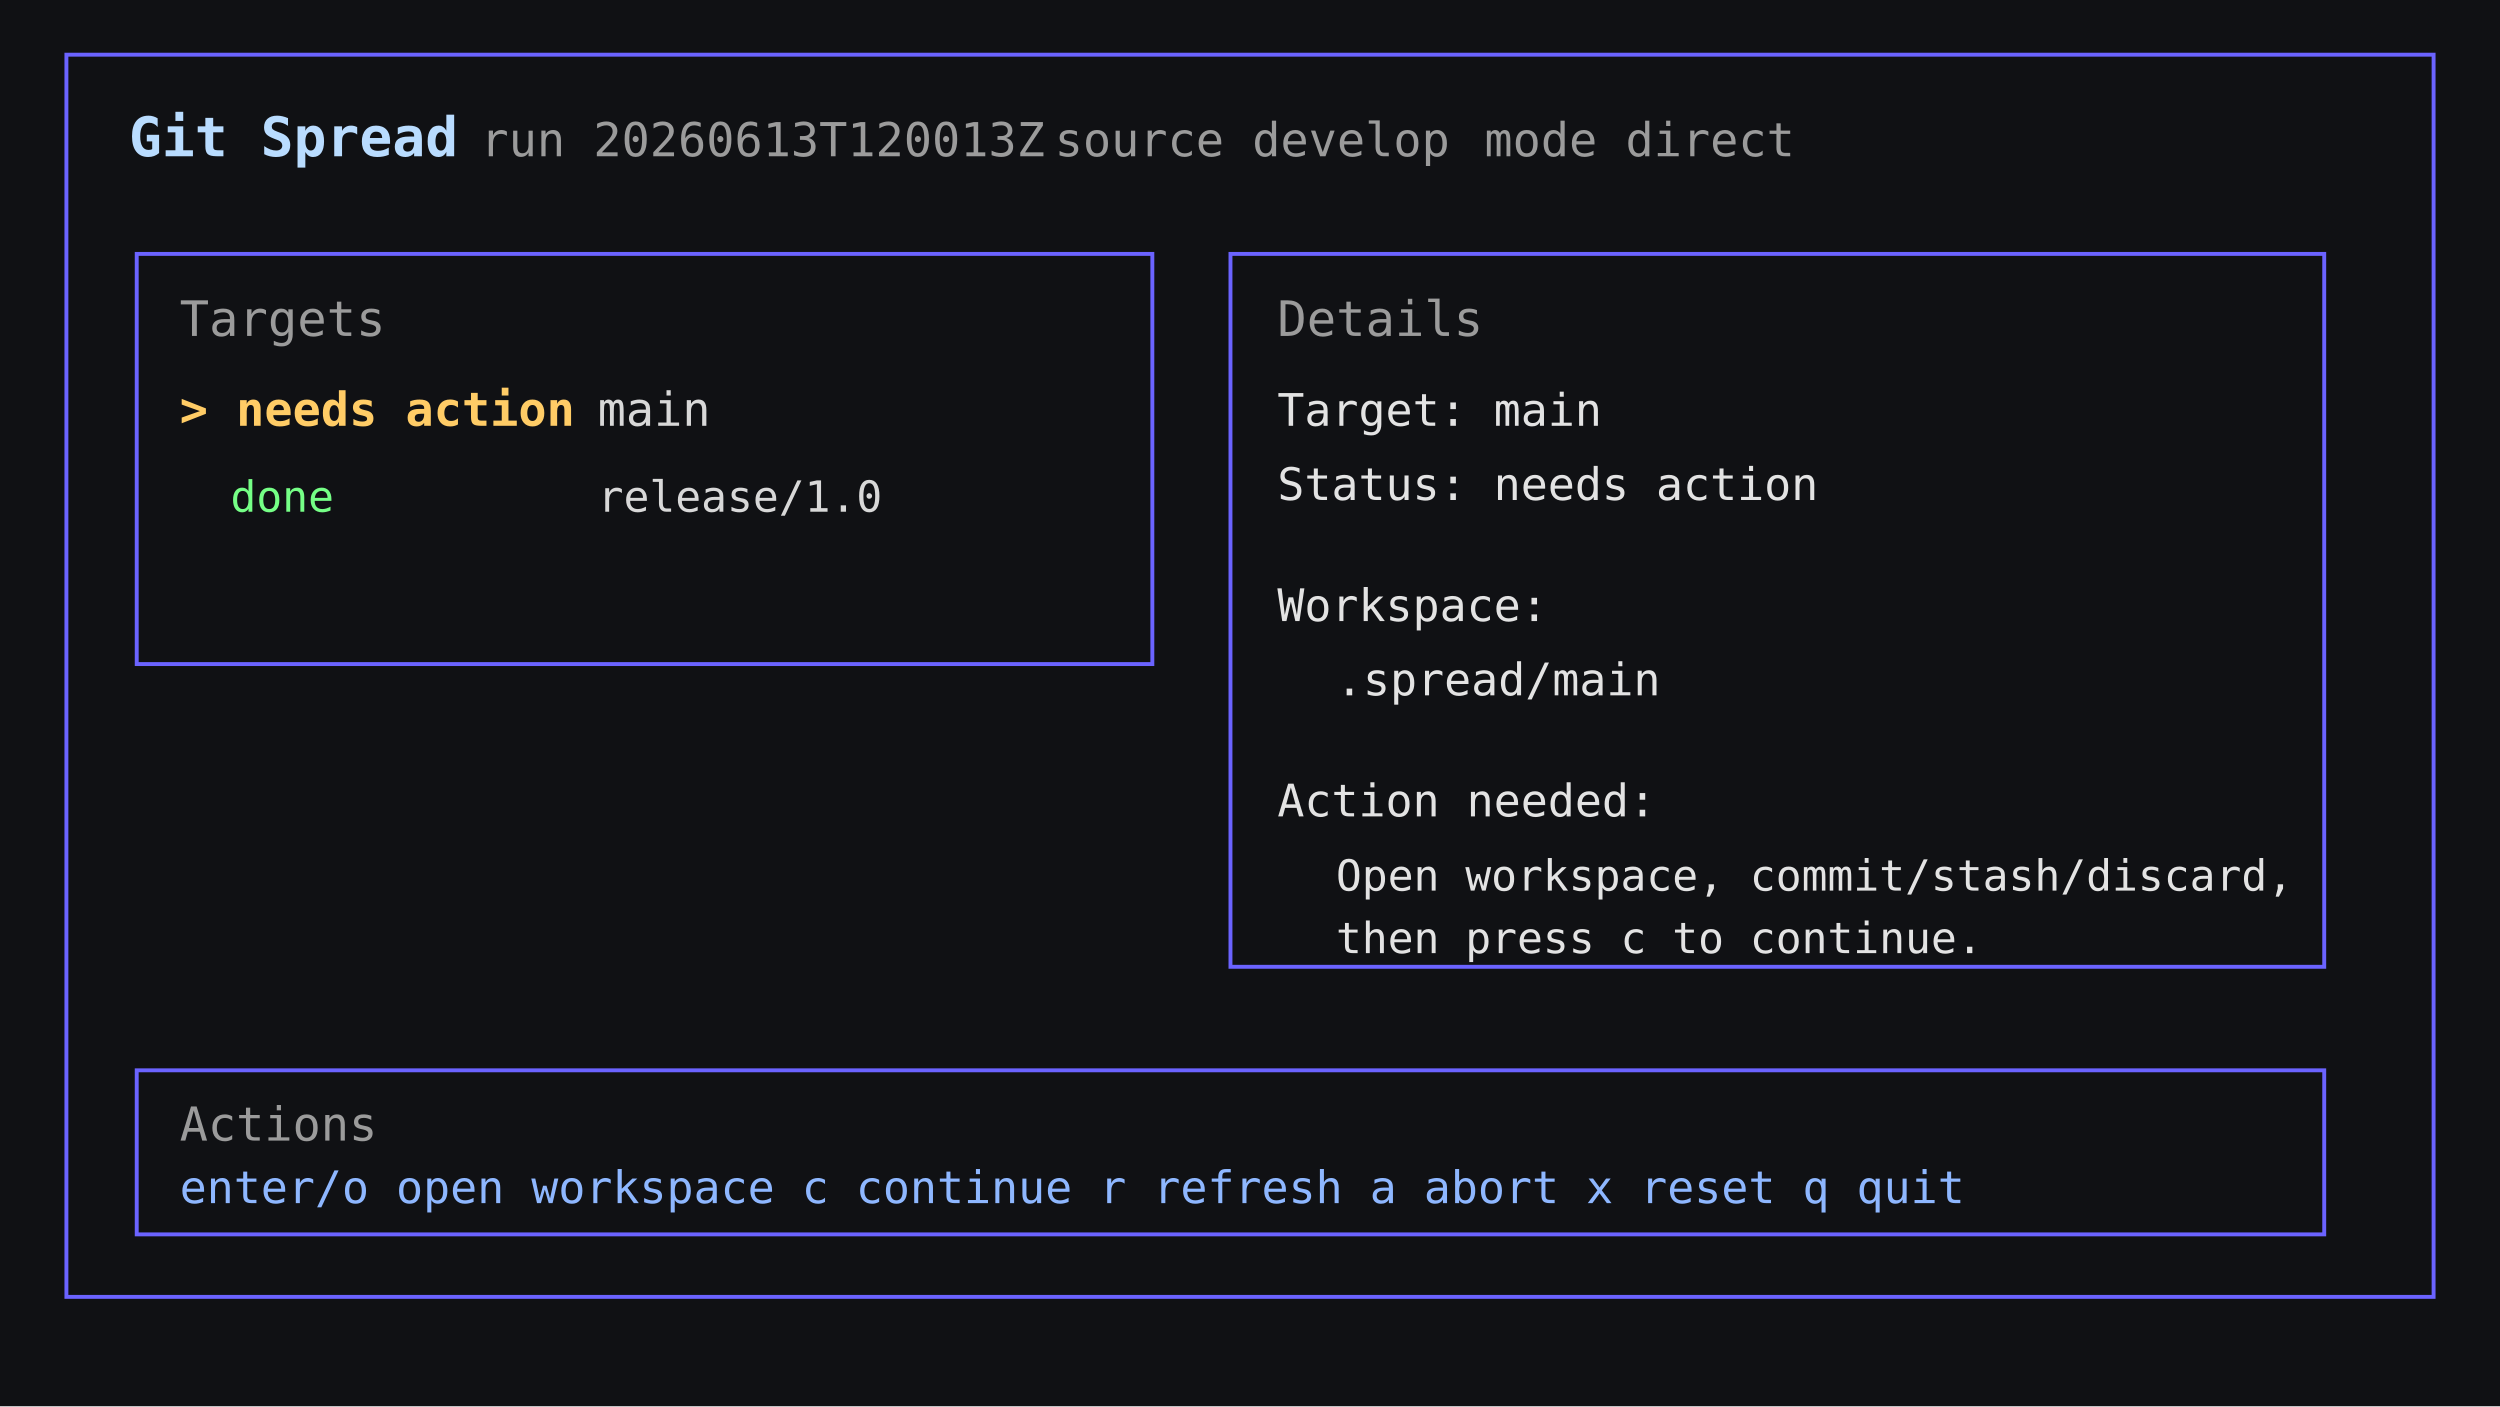
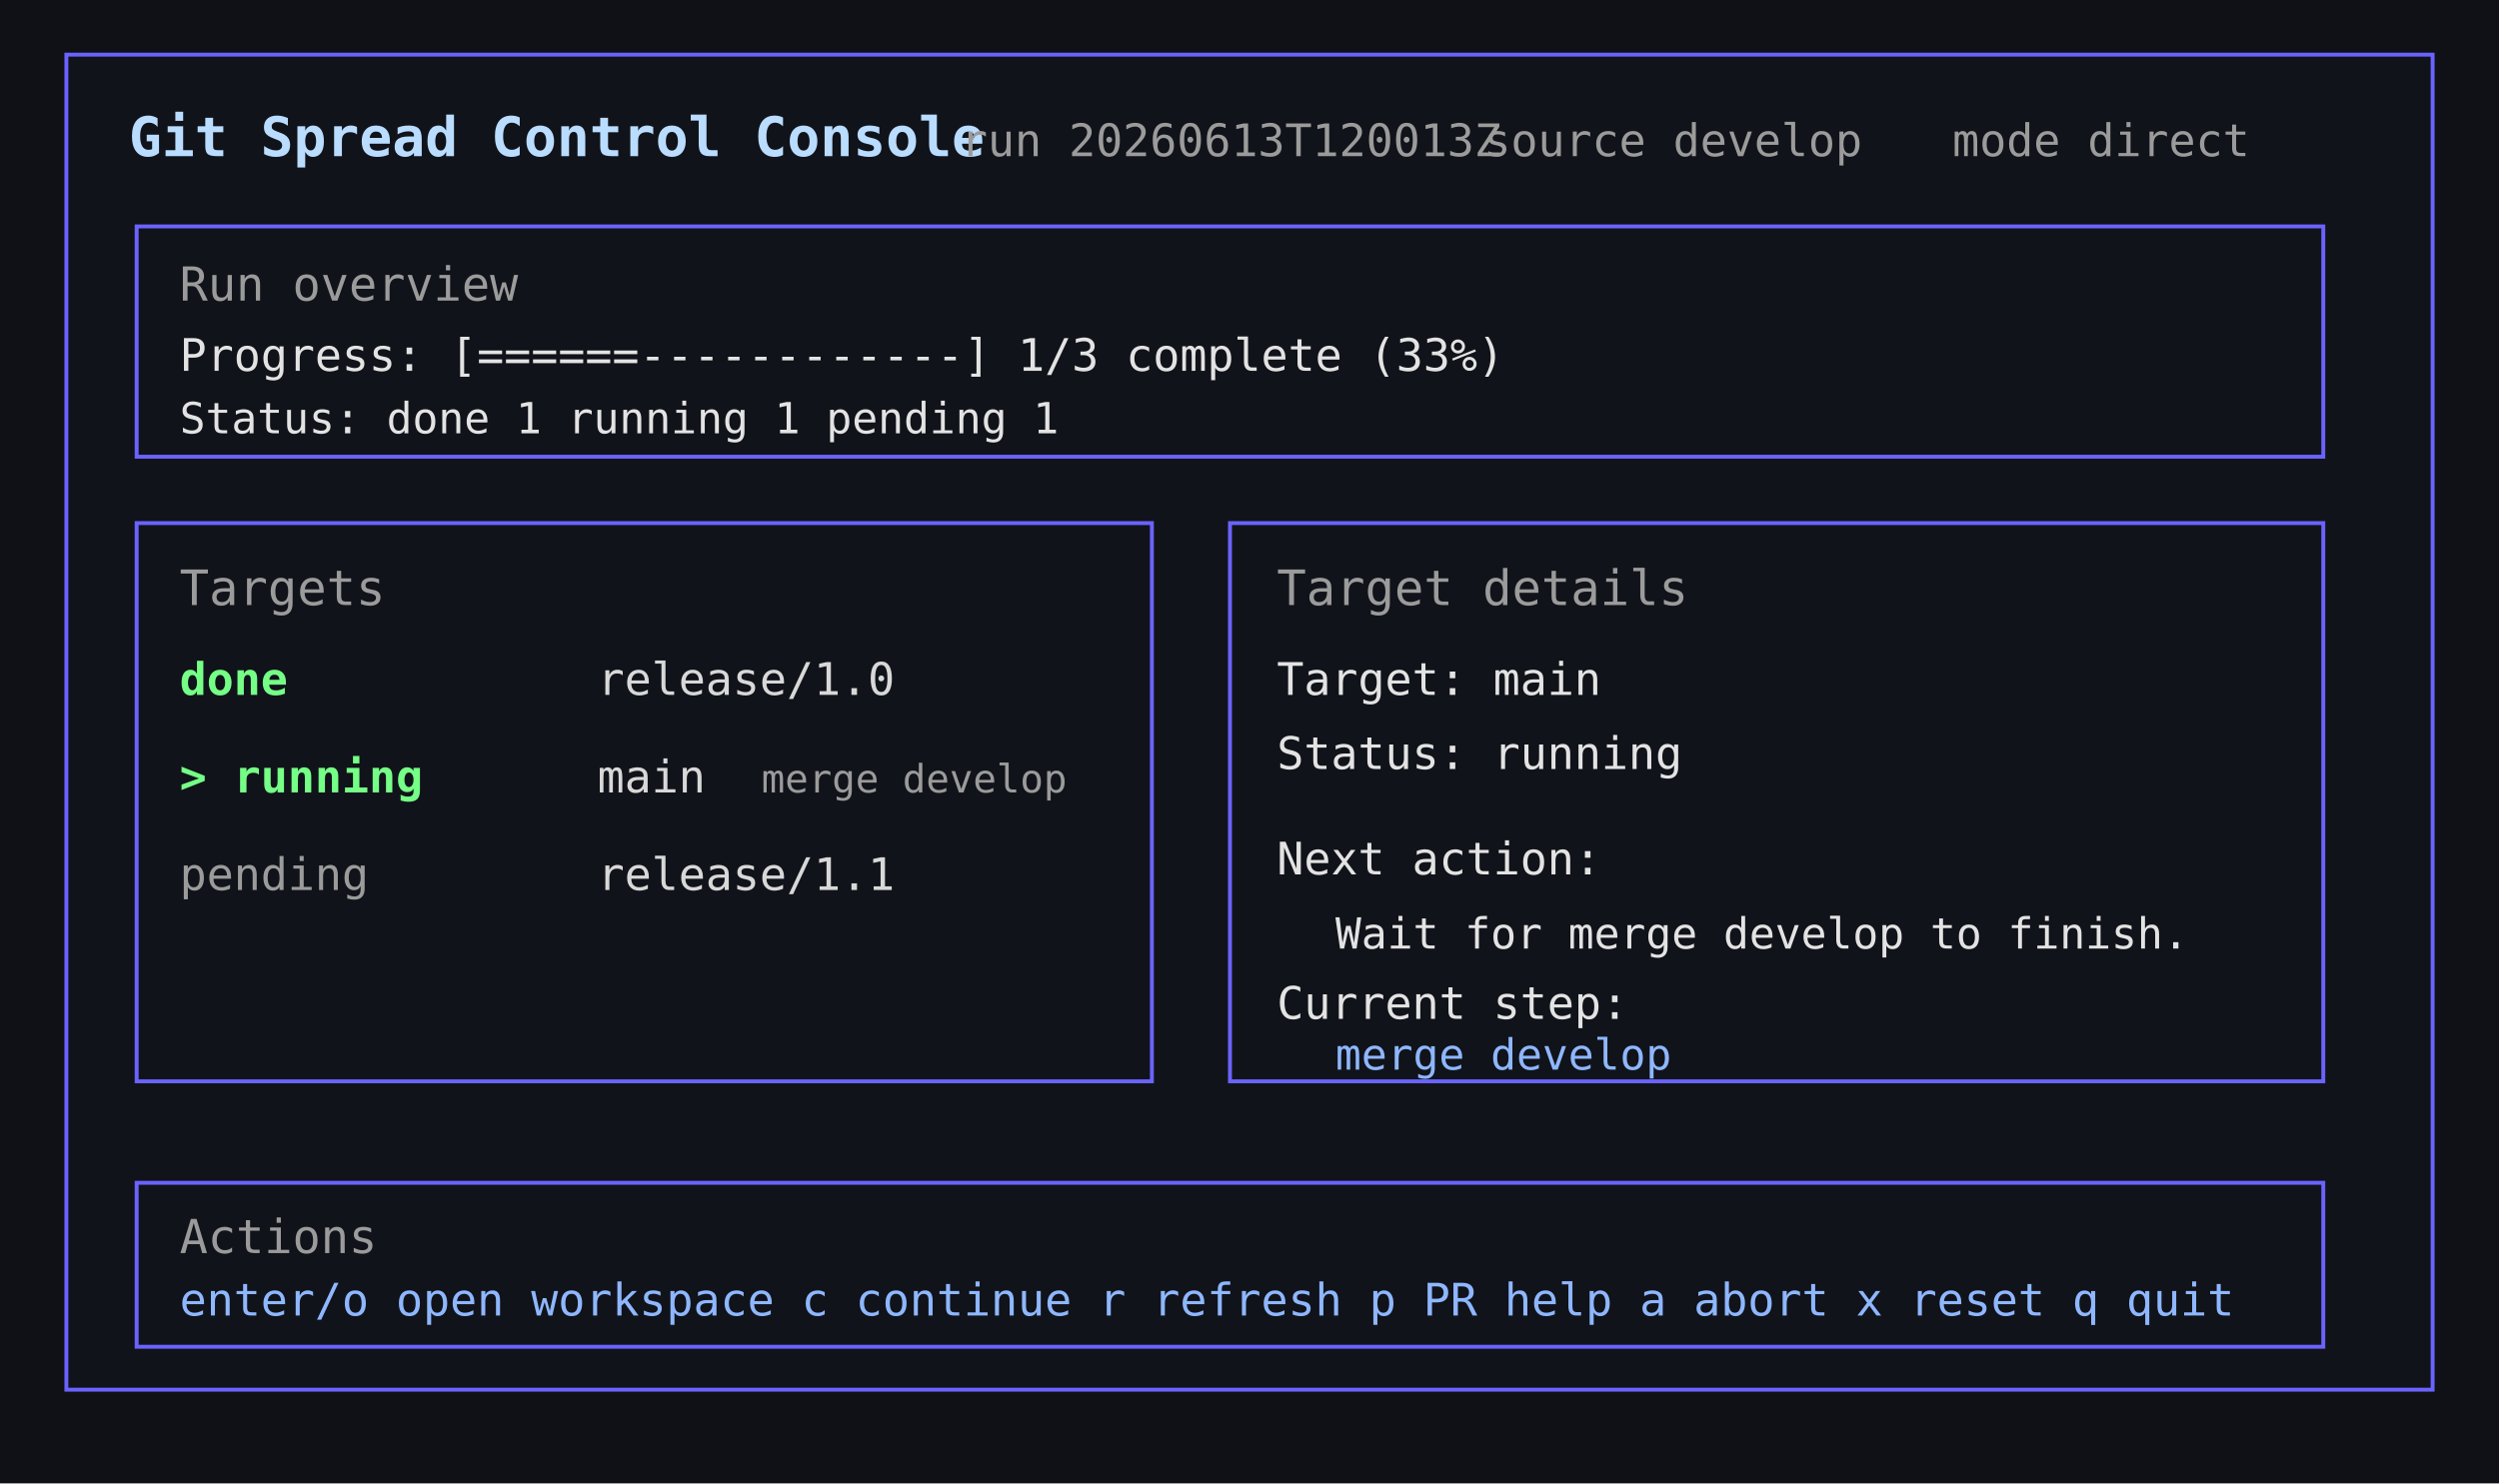
- <svg xmlns="http://www.w3.org/2000/svg" width="1280" height="720" viewBox="0 0 1280 720" role="img" aria-label="Git Spread active run TUI">
-   <rect width="1280" height="720" fill="#101114" />
-   <rect x="34" y="28" width="1212" height="636" fill="#101114" stroke="#6b63ff" stroke-width="2" />
-   <text x="66" y="80" fill="#b9dcff" font-family="SFMono-Regular, Menlo, Consolas, monospace" font-size="28" font-weight="700">Git Spread</text>
-   <text x="246" y="80" fill="#9b9b9b" font-family="SFMono-Regular, Menlo, Consolas, monospace" font-size="24">run 20260613T120013Z</text>
-   <text x="540" y="80" fill="#9b9b9b" font-family="SFMono-Regular, Menlo, Consolas, monospace" font-size="24">source develop</text>
-   <text x="760" y="80" fill="#9b9b9b" font-family="SFMono-Regular, Menlo, Consolas, monospace" font-size="24">mode direct</text>
-   <rect x="70" y="130" width="520" height="210" fill="#101114" stroke="#6b63ff" stroke-width="2" />
-   <text x="92" y="172" fill="#9b9b9b" font-family="SFMono-Regular, Menlo, Consolas, monospace" font-size="25">Targets</text>
-   <text x="92" y="218" fill="#ffcc66" font-family="SFMono-Regular, Menlo, Consolas, monospace" font-size="24" font-weight="700">&gt; needs action</text>
-   <text x="306" y="218" fill="#d8d8d8" font-family="SFMono-Regular, Menlo, Consolas, monospace" font-size="24">main</text>
-   <text x="118" y="262" fill="#75ff86" font-family="SFMono-Regular, Menlo, Consolas, monospace" font-size="22">done</text>
-   <text x="306" y="262" fill="#d8d8d8" font-family="SFMono-Regular, Menlo, Consolas, monospace" font-size="22">release/1.0</text>
-   <rect x="630" y="130" width="560" height="365" fill="#101114" stroke="#6b63ff" stroke-width="2" />
-   <text x="654" y="172" fill="#9b9b9b" font-family="SFMono-Regular, Menlo, Consolas, monospace" font-size="25">Details</text>
-   <text x="654" y="218" fill="#e3e3e3" font-family="SFMono-Regular, Menlo, Consolas, monospace" font-size="23">Target: main</text>
-   <text x="654" y="256" fill="#e3e3e3" font-family="SFMono-Regular, Menlo, Consolas, monospace" font-size="23">Status: needs action</text>
-   <text x="654" y="318" fill="#e3e3e3" font-family="SFMono-Regular, Menlo, Consolas, monospace" font-size="23">Workspace:</text>
-   <text x="684" y="356" fill="#e3e3e3" font-family="SFMono-Regular, Menlo, Consolas, monospace" font-size="23">.spread/main</text>
-   <text x="654" y="418" fill="#e3e3e3" font-family="SFMono-Regular, Menlo, Consolas, monospace" font-size="23">Action needed:</text>
-   <text x="684" y="456" fill="#e3e3e3" font-family="SFMono-Regular, Menlo, Consolas, monospace" font-size="22">Open workspace, commit/stash/discard,</text>
-   <text x="684" y="488" fill="#e3e3e3" font-family="SFMono-Regular, Menlo, Consolas, monospace" font-size="22">then press c to continue.</text>
-   <rect x="70" y="548" width="1120" height="84" fill="#101114" stroke="#6b63ff" stroke-width="2" />
-   <text x="92" y="584" fill="#9b9b9b" font-family="SFMono-Regular, Menlo, Consolas, monospace" font-size="24">Actions</text>
-   <text x="92" y="616" fill="#8eb7ff" font-family="SFMono-Regular, Menlo, Consolas, monospace" font-size="23">enter/o open workspace   c continue   r refresh   a abort   x reset   q quit</text>
+ <svg xmlns="http://www.w3.org/2000/svg" width="1280" height="760" viewBox="0 0 1280 760" role="img" aria-label="Git Spread active run TUI">
+   <rect width="1280" height="760" fill="#0f1117" />
+   <rect x="34" y="28" width="1212" height="684" fill="#11131a" stroke="#6b63ff" stroke-width="2" />
+   <text x="66" y="80" fill="#b9dcff" font-family="SFMono-Regular, Menlo, Consolas, monospace" font-size="28" font-weight="700">Git Spread Control Console</text>
+   <text x="492" y="80" fill="#9b9b9b" font-family="SFMono-Regular, Menlo, Consolas, monospace" font-size="23">run 20260613T120013Z</text>
+   <text x="760" y="80" fill="#9b9b9b" font-family="SFMono-Regular, Menlo, Consolas, monospace" font-size="23">source develop</text>
+   <text x="1000" y="80" fill="#9b9b9b" font-family="SFMono-Regular, Menlo, Consolas, monospace" font-size="23">mode direct</text>
+   <rect x="70" y="116" width="1120" height="118" fill="#11131a" stroke="#6b63ff" stroke-width="2" />
+   <text x="92" y="154" fill="#9b9b9b" font-family="SFMono-Regular, Menlo, Consolas, monospace" font-size="24">Run overview</text>
+   <text x="92" y="190" fill="#e3e3e3" font-family="SFMono-Regular, Menlo, Consolas, monospace" font-size="23">Progress: [======------------] 1/3 complete (33%)</text>
+   <text x="92" y="222" fill="#e3e3e3" font-family="SFMono-Regular, Menlo, Consolas, monospace" font-size="22">Status: done 1  running 1  pending 1</text>
+   <rect x="70" y="268" width="520" height="286" fill="#11131a" stroke="#6b63ff" stroke-width="2" />
+   <text x="92" y="310" fill="#9b9b9b" font-family="SFMono-Regular, Menlo, Consolas, monospace" font-size="25">Targets</text>
+   <text x="92" y="356" fill="#75ff86" font-family="SFMono-Regular, Menlo, Consolas, monospace" font-size="23" font-weight="700">  done</text>
+   <text x="306" y="356" fill="#d8d8d8" font-family="SFMono-Regular, Menlo, Consolas, monospace" font-size="23">release/1.0</text>
+   <text x="92" y="406" fill="#75ff86" font-family="SFMono-Regular, Menlo, Consolas, monospace" font-size="23" font-weight="700">&gt; running</text>
+   <text x="306" y="406" fill="#d8d8d8" font-family="SFMono-Regular, Menlo, Consolas, monospace" font-size="23">main</text>
+   <text x="390" y="406" fill="#9b9b9b" font-family="SFMono-Regular, Menlo, Consolas, monospace" font-size="20">merge develop</text>
+   <text x="92" y="456" fill="#9b9b9b" font-family="SFMono-Regular, Menlo, Consolas, monospace" font-size="23">  pending</text>
+   <text x="306" y="456" fill="#d8d8d8" font-family="SFMono-Regular, Menlo, Consolas, monospace" font-size="23">release/1.1</text>
+   <rect x="630" y="268" width="560" height="286" fill="#11131a" stroke="#6b63ff" stroke-width="2" />
+   <text x="654" y="310" fill="#9b9b9b" font-family="SFMono-Regular, Menlo, Consolas, monospace" font-size="25">Target details</text>
+   <text x="654" y="356" fill="#e3e3e3" font-family="SFMono-Regular, Menlo, Consolas, monospace" font-size="23">Target: main</text>
+   <text x="654" y="394" fill="#e3e3e3" font-family="SFMono-Regular, Menlo, Consolas, monospace" font-size="23">Status: running</text>
+   <text x="654" y="448" fill="#e3e3e3" font-family="SFMono-Regular, Menlo, Consolas, monospace" font-size="23">Next action:</text>
+   <text x="684" y="486" fill="#e3e3e3" font-family="SFMono-Regular, Menlo, Consolas, monospace" font-size="22">Wait for merge develop to finish.</text>
+   <text x="654" y="522" fill="#e3e3e3" font-family="SFMono-Regular, Menlo, Consolas, monospace" font-size="23">Current step:</text>
+   <text x="684" y="548" fill="#8eb7ff" font-family="SFMono-Regular, Menlo, Consolas, monospace" font-size="22">merge develop</text>
+   <rect x="70" y="606" width="1120" height="84" fill="#11131a" stroke="#6b63ff" stroke-width="2" />
+   <text x="92" y="642" fill="#9b9b9b" font-family="SFMono-Regular, Menlo, Consolas, monospace" font-size="24">Actions</text>
+   <text x="92" y="674" fill="#8eb7ff" font-family="SFMono-Regular, Menlo, Consolas, monospace" font-size="23">enter/o open workspace   c continue   r refresh   p PR help   a abort   x reset   q quit</text>
</svg>
